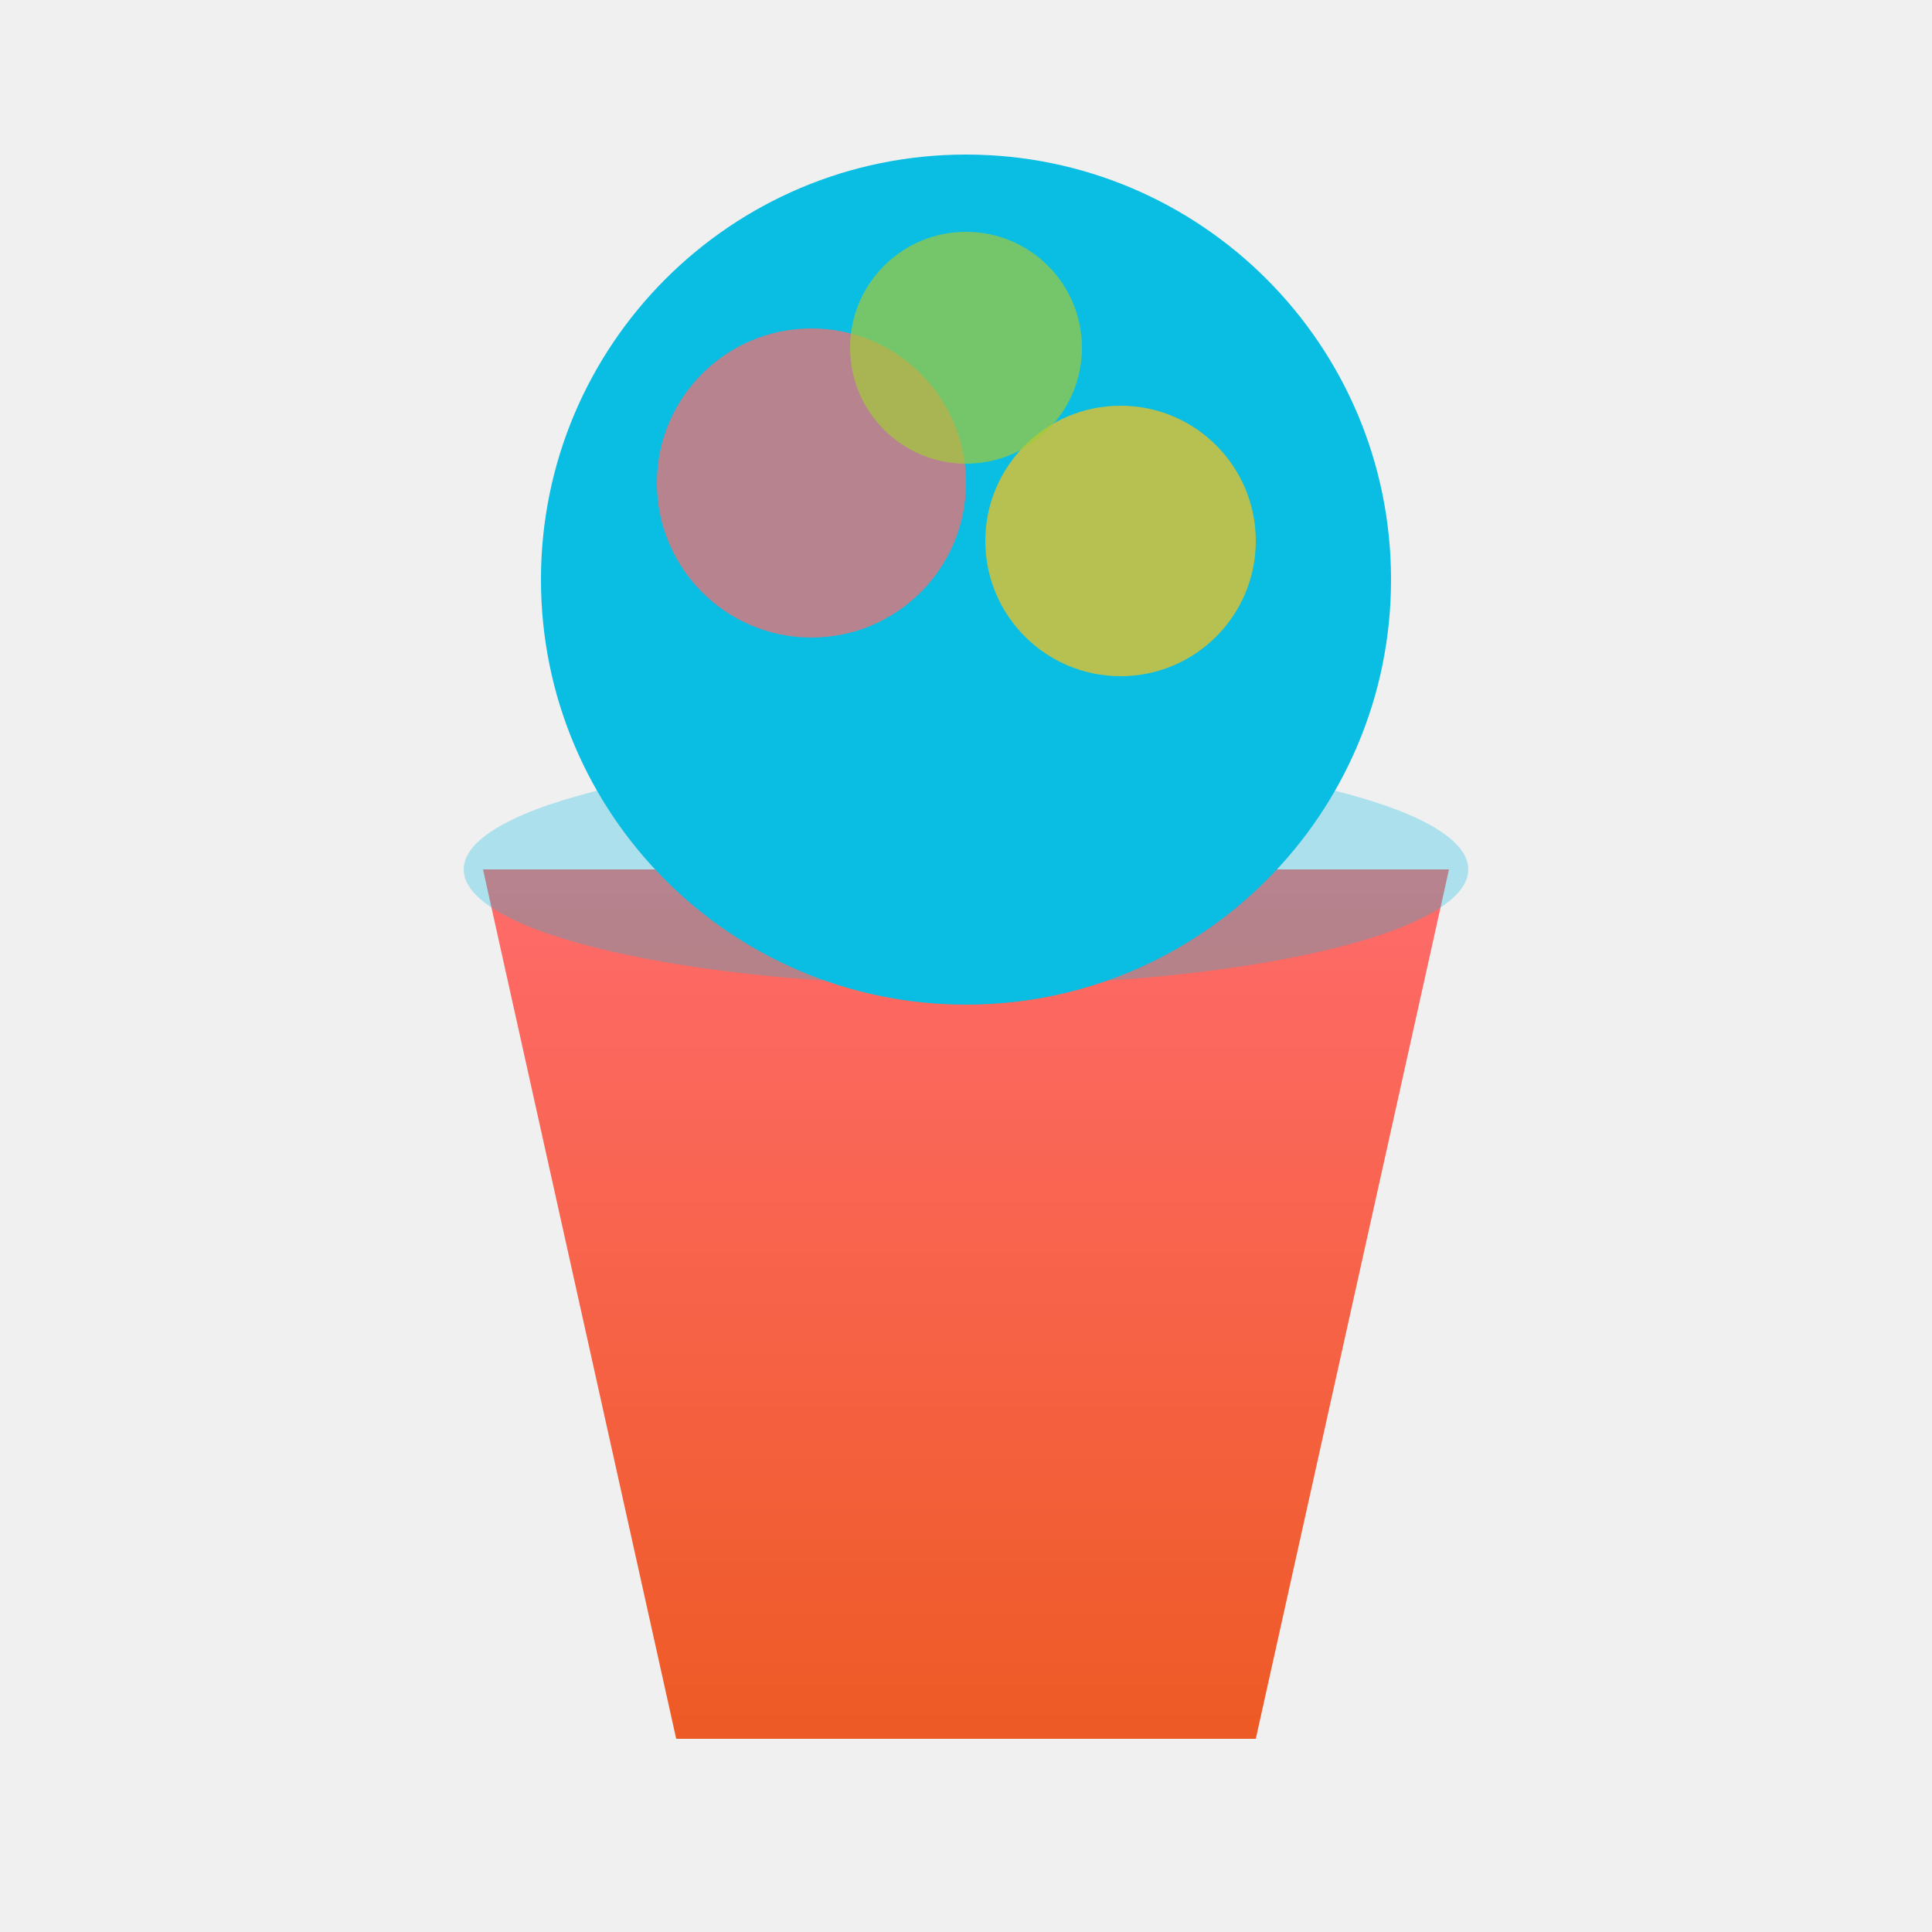
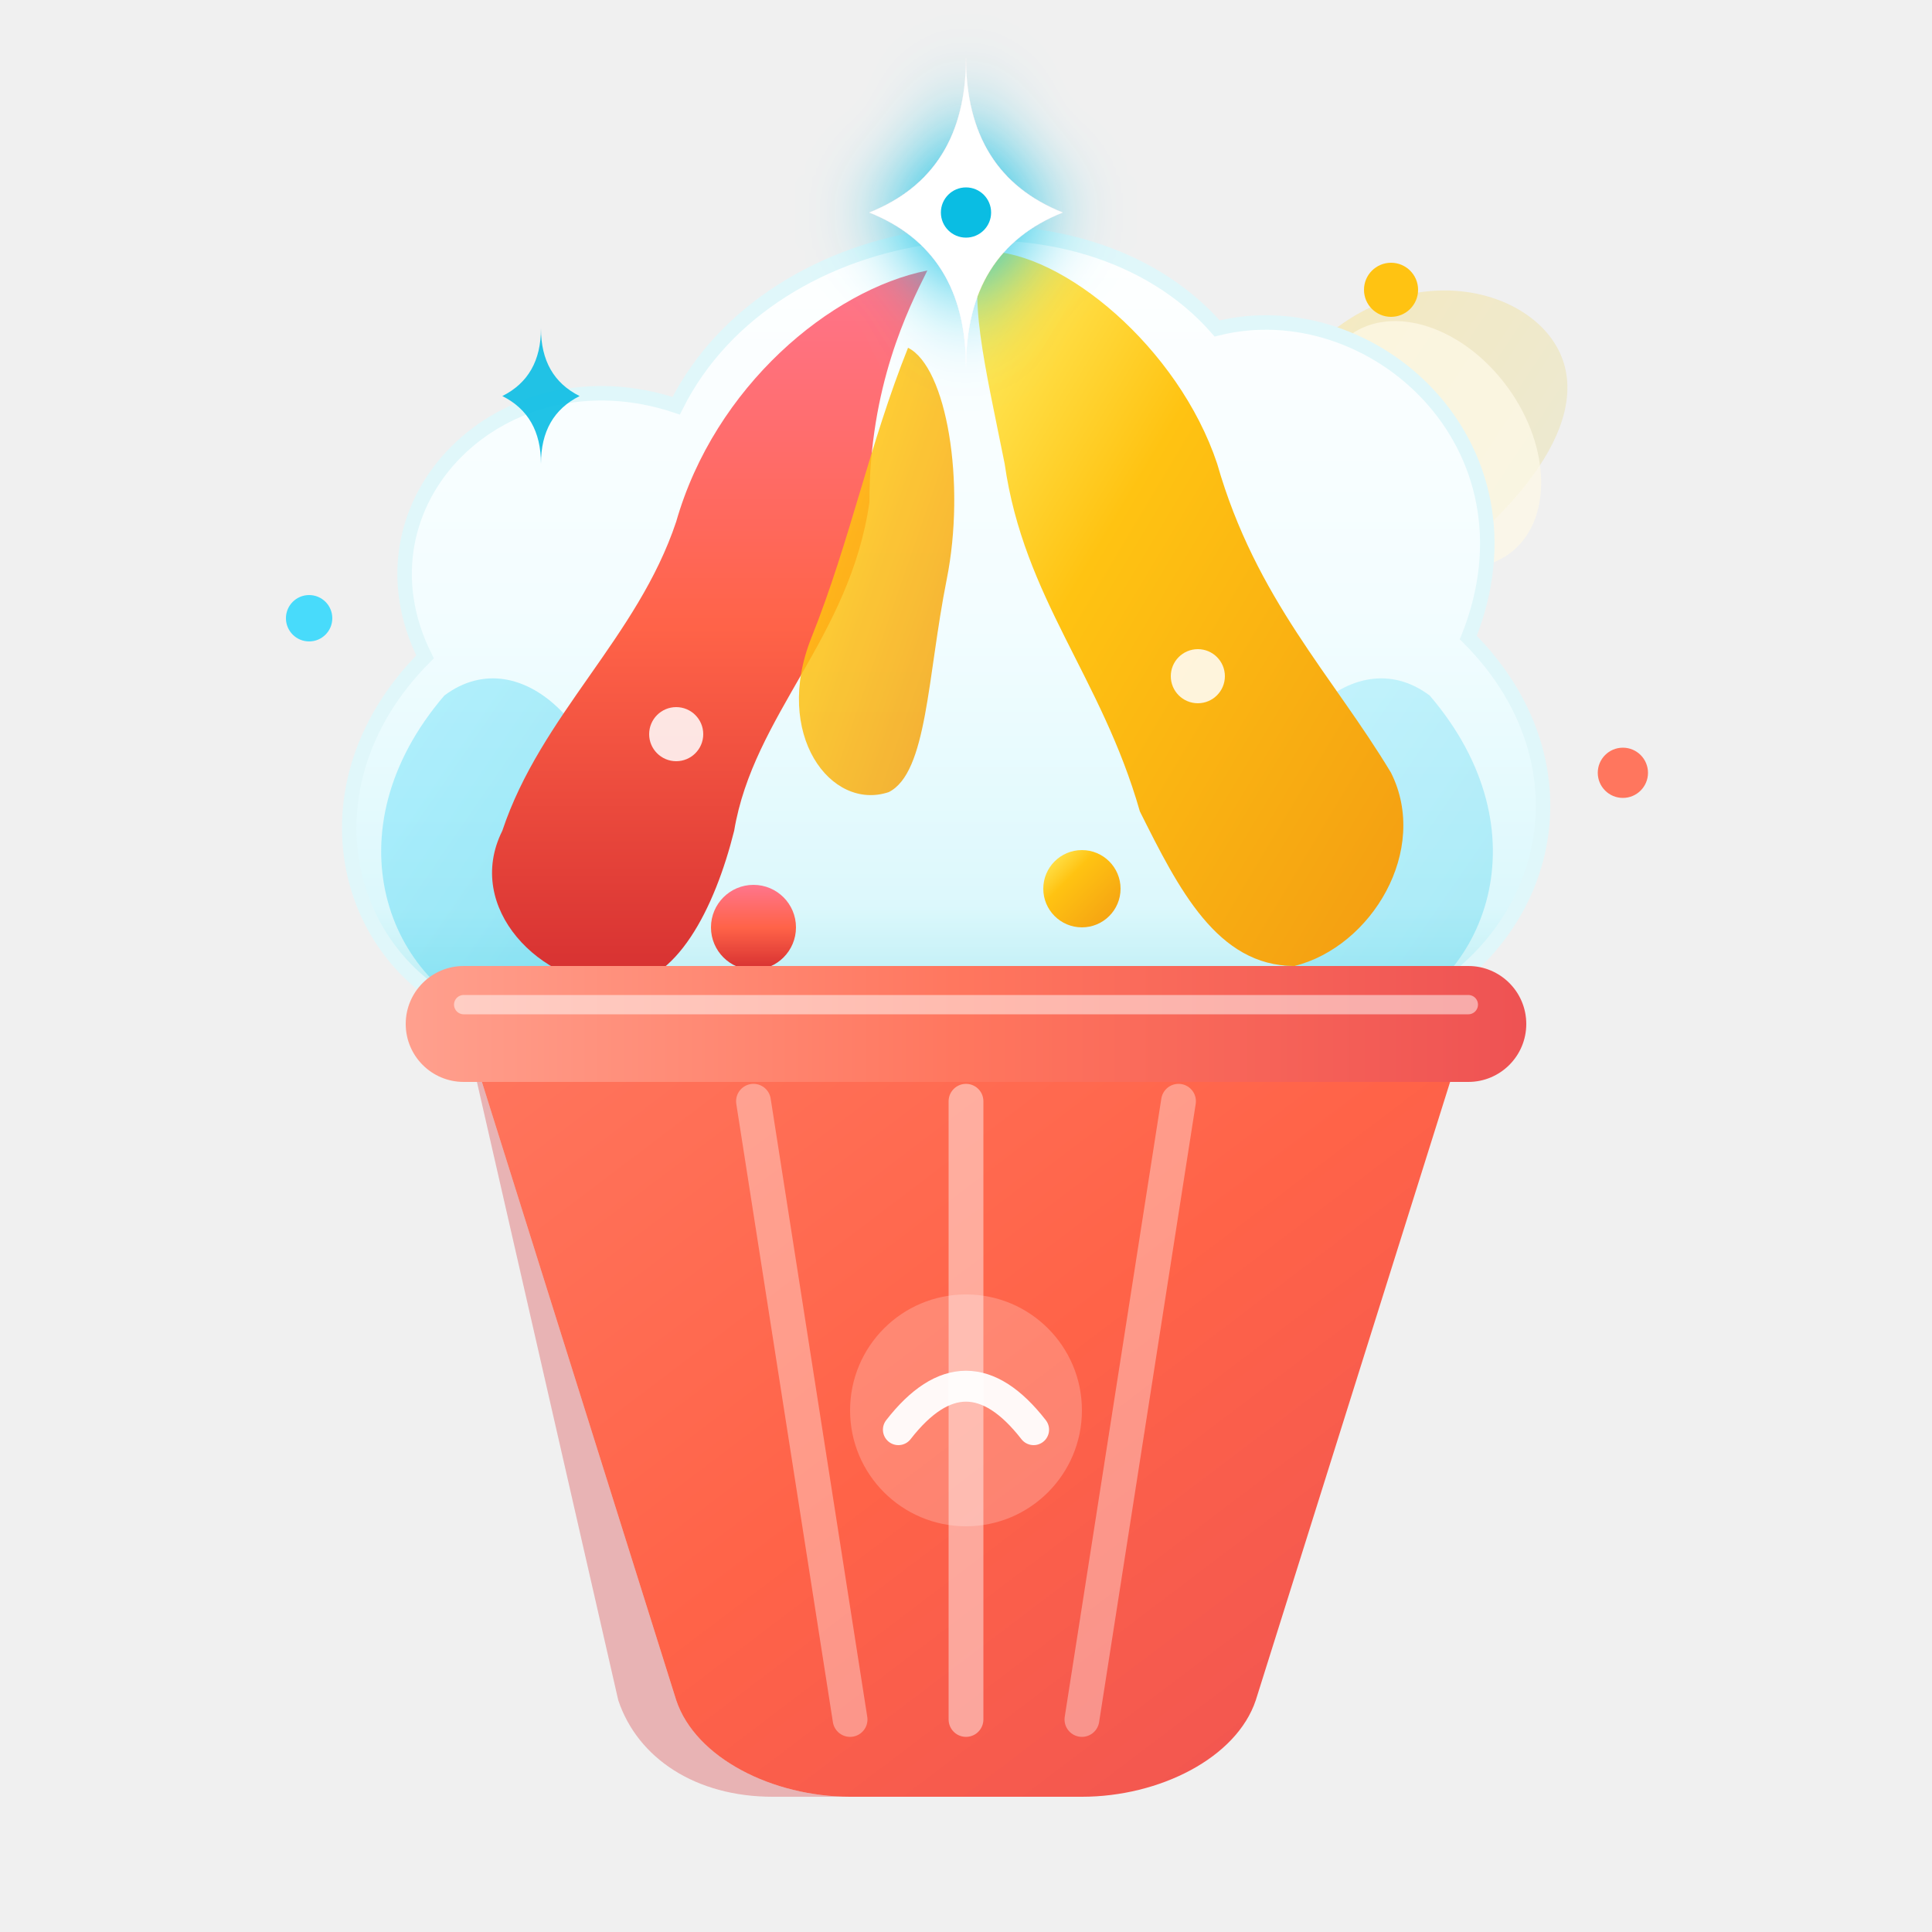
- <svg xmlns="http://www.w3.org/2000/svg" viewBox="0 0 100 100">
+ <svg xmlns="http://www.w3.org/2000/svg" viewBox="0 0 100 100" fill="none">
  <defs>
-     <linearGradient id="cup" x1="0" y1="0" x2="0" y2="1">
-       <stop offset="0%" stop-color="#FF6B6B" />
-       <stop offset="100%" stop-color="#EE5A24" />
+     <linearGradient id="ffLogo-cup" x1="0%" y1="0%" x2="100%" y2="100%">
+       <stop offset="0%" stop-color="#FF765E" />
+       <stop offset="50%" stop-color="#FF6348" />
+       <stop offset="100%" stop-color="#EE5253" />
+     </linearGradient>
+     <linearGradient id="ffLogo-rim" x1="0%" y1="0%" x2="100%" y2="0%">
+       <stop offset="0%" stop-color="#FFA08E" />
+       <stop offset="50%" stop-color="#FF765E" />
+       <stop offset="100%" stop-color="#EE5253" />
+     </linearGradient>
+     <linearGradient id="ffLogo-snow" x1="0%" y1="0%" x2="0%" y2="100%">
+       <stop offset="0%" stop-color="#FFFFFF" />
+       <stop offset="50%" stop-color="#F2FDFF" />
+       <stop offset="85%" stop-color="#DCF8FC" />
+       <stop offset="100%" stop-color="#B2EBF2" />
+     </linearGradient>
+     <linearGradient id="ffLogo-mango" x1="0%" y1="0%" x2="100%" y2="100%">
+       <stop offset="0%" stop-color="#FFF066" />
+       <stop offset="35%" stop-color="#FFC312" />
+       <stop offset="100%" stop-color="#F39C12" />
+     </linearGradient>
+     <linearGradient id="ffLogo-berry" x1="0%" y1="0%" x2="0%" y2="100%">
+       <stop offset="0%" stop-color="#FF758C" />
+       <stop offset="50%" stop-color="#FF6348" />
+       <stop offset="100%" stop-color="#D63031" />
+     </linearGradient>
+     <linearGradient id="ffLogo-cyan" x1="0%" y1="0%" x2="100%" y2="100%">
+       <stop offset="0%" stop-color="#48DBFB" />
+       <stop offset="100%" stop-color="#0ABDE3" />
+     </linearGradient>
+     <linearGradient id="ffLogo-spoon" x1="0%" y1="0%" x2="100%" y2="100%">
+       <stop offset="0%" stop-color="#FFEAA7" />
+       <stop offset="100%" stop-color="#DFE6E9" />
    </linearGradient>
  </defs>
-   <path d="M25 45 L35 90 L65 90 L75 45 Z" fill="url(#cup)" rx="3" />
-   <ellipse cx="50" cy="45" rx="26" ry="6" fill="#0ABDE3" opacity="0.3" />
-   <circle cx="50" cy="30" r="22" fill="#0ABDE3" />
-   <circle cx="42" cy="25" r="8" fill="#FF6B6B" opacity="0.7" />
-   <circle cx="58" cy="28" r="7" fill="#FFC312" opacity="0.7" />
-   <circle cx="50" cy="18" r="6" fill="#A3CB38" opacity="0.7" />
+   <g opacity="0.92">
+     <path d="M68 18 C73 13, 80 15, 81 19 C82 23, 77 28, 72 31 L55 63 C53 66, 50 67, 48 65 C46 63, 47 60, 49 57 Z" fill="url(#ffLogo-spoon)" />
+     <ellipse cx="74" cy="23" rx="5" ry="7" transform="rotate(-36 74 23)" fill="#FFF9E6" opacity="0.75" />
+   </g>
+   <g>
+     <path d="M26 53 C18 51, 15 41, 22 34 C18 26, 26 18, 35 21 C40 11, 56 9, 63 17 C71 15, 80 23, 76 33 C83 40, 80 50, 71 53 Z" fill="url(#ffLogo-snow)" stroke="#E0F7FA" stroke-width="0.75" />
+     <path d="M26 53 C20 51, 17 43, 23 36 C27 33, 32 38, 32 45 C32 50, 29 52, 26 53 Z" fill="url(#ffLogo-cyan)" opacity="0.35" />
+     <path d="M71 53 C77 51, 80 43, 74 36 C70 33, 65 38, 65 45 C65 50, 68 52, 71 53 Z" fill="url(#ffLogo-cyan)" opacity="0.25" />
+     <path d="M48 14 C43 15, 37 20, 35 27 C33 33, 28 37, 26 43 C24 47, 28 51, 32 51 C35 51, 37 47, 38 43 C39 37, 44 33, 45 26 C45 20, 47 16, 48 14 Z" fill="url(#ffLogo-berry)" />
+     <path d="M51 13 C55 13, 61 18, 63 24 C65 31, 69 35, 72 40 C74 44, 71 49, 67 50 C63 50, 61 46, 59 42 C57 35, 53 31, 52 24 C51 19, 50 15, 51 13 Z" fill="url(#ffLogo-mango)" />
+     <path d="M47 18 C45 23, 44 28, 42 33 C40 38, 43 42, 46 41 C48 40, 48 35, 49 30 C50 25, 49 19, 47 18 Z" fill="url(#ffLogo-mango)" opacity="0.85" />
+     <circle cx="39" cy="48" r="2.2" fill="url(#ffLogo-berry)" />
+     <circle cx="56" cy="46" r="2" fill="url(#ffLogo-mango)" />
+     <circle cx="35" cy="38" r="1.4" fill="#FFFFFF" opacity="0.85" />
+     <circle cx="62" cy="35" r="1.4" fill="#FFFFFF" opacity="0.85" />
+   </g>
+   <g>
+     <path d="M24 53 L35 88 C36 91, 40 93, 44 93 L56 93 C60 93, 64 91, 65 88 L76 53 Z" fill="url(#ffLogo-cup)" />
+     <path d="M24 53 L35 88 C36 91, 40 93, 44 93 L40 93 C36 93, 33 91, 32 88 L24 53 Z" fill="#D63031" opacity="0.32" />
+     <path d="M39 57 L44 89" stroke="#FFFFFF" stroke-width="1.8" stroke-linecap="round" opacity="0.35" />
+     <path d="M50 57 L50 89" stroke="#FFFFFF" stroke-width="1.8" stroke-linecap="round" opacity="0.45" />
+     <path d="M61 57 L56 89" stroke="#FFFFFF" stroke-width="1.8" stroke-linecap="round" opacity="0.35" />
+     <rect x="21" y="50" width="58" height="6" rx="3" fill="url(#ffLogo-rim)" />
+     <line x1="24" y1="52" x2="76" y2="52" stroke="#FFFFFF" stroke-width="1" stroke-linecap="round" opacity="0.5" />
+     <circle cx="50" cy="73" r="6" fill="#FFFFFF" opacity="0.22" />
+     <path d="M46.5 74 Q50 69.5, 53.5 74" stroke="#FFFFFF" stroke-width="1.6" stroke-linecap="round" fill="none" opacity="0.95" />
+   </g>
+   <g>
+     <path d="M50 3 Q50 9, 45 11 Q50 13, 50 19 Q50 13, 55 11 Q50 9, 50 3 Z" fill="#FFFFFF" filter="drop-shadow(0 0 2px #0ABDE3)" />
+     <circle cx="50" cy="11" r="1.3" fill="#0ABDE3" />
+     <path d="M28 17 Q28 19.5, 26 20.5 Q28 21.5, 28 24 Q28 21.5, 30 20.5 Q28 19.5, 28 17 Z" fill="#0ABDE3" opacity="0.9" />
+     <circle cx="72" cy="15" r="1.4" fill="#FFC312" />
+     <circle cx="16" cy="32" r="1.2" fill="#48DBFB" />
+     <circle cx="84" cy="40" r="1.3" fill="#FF765E" />
+   </g>
</svg>
